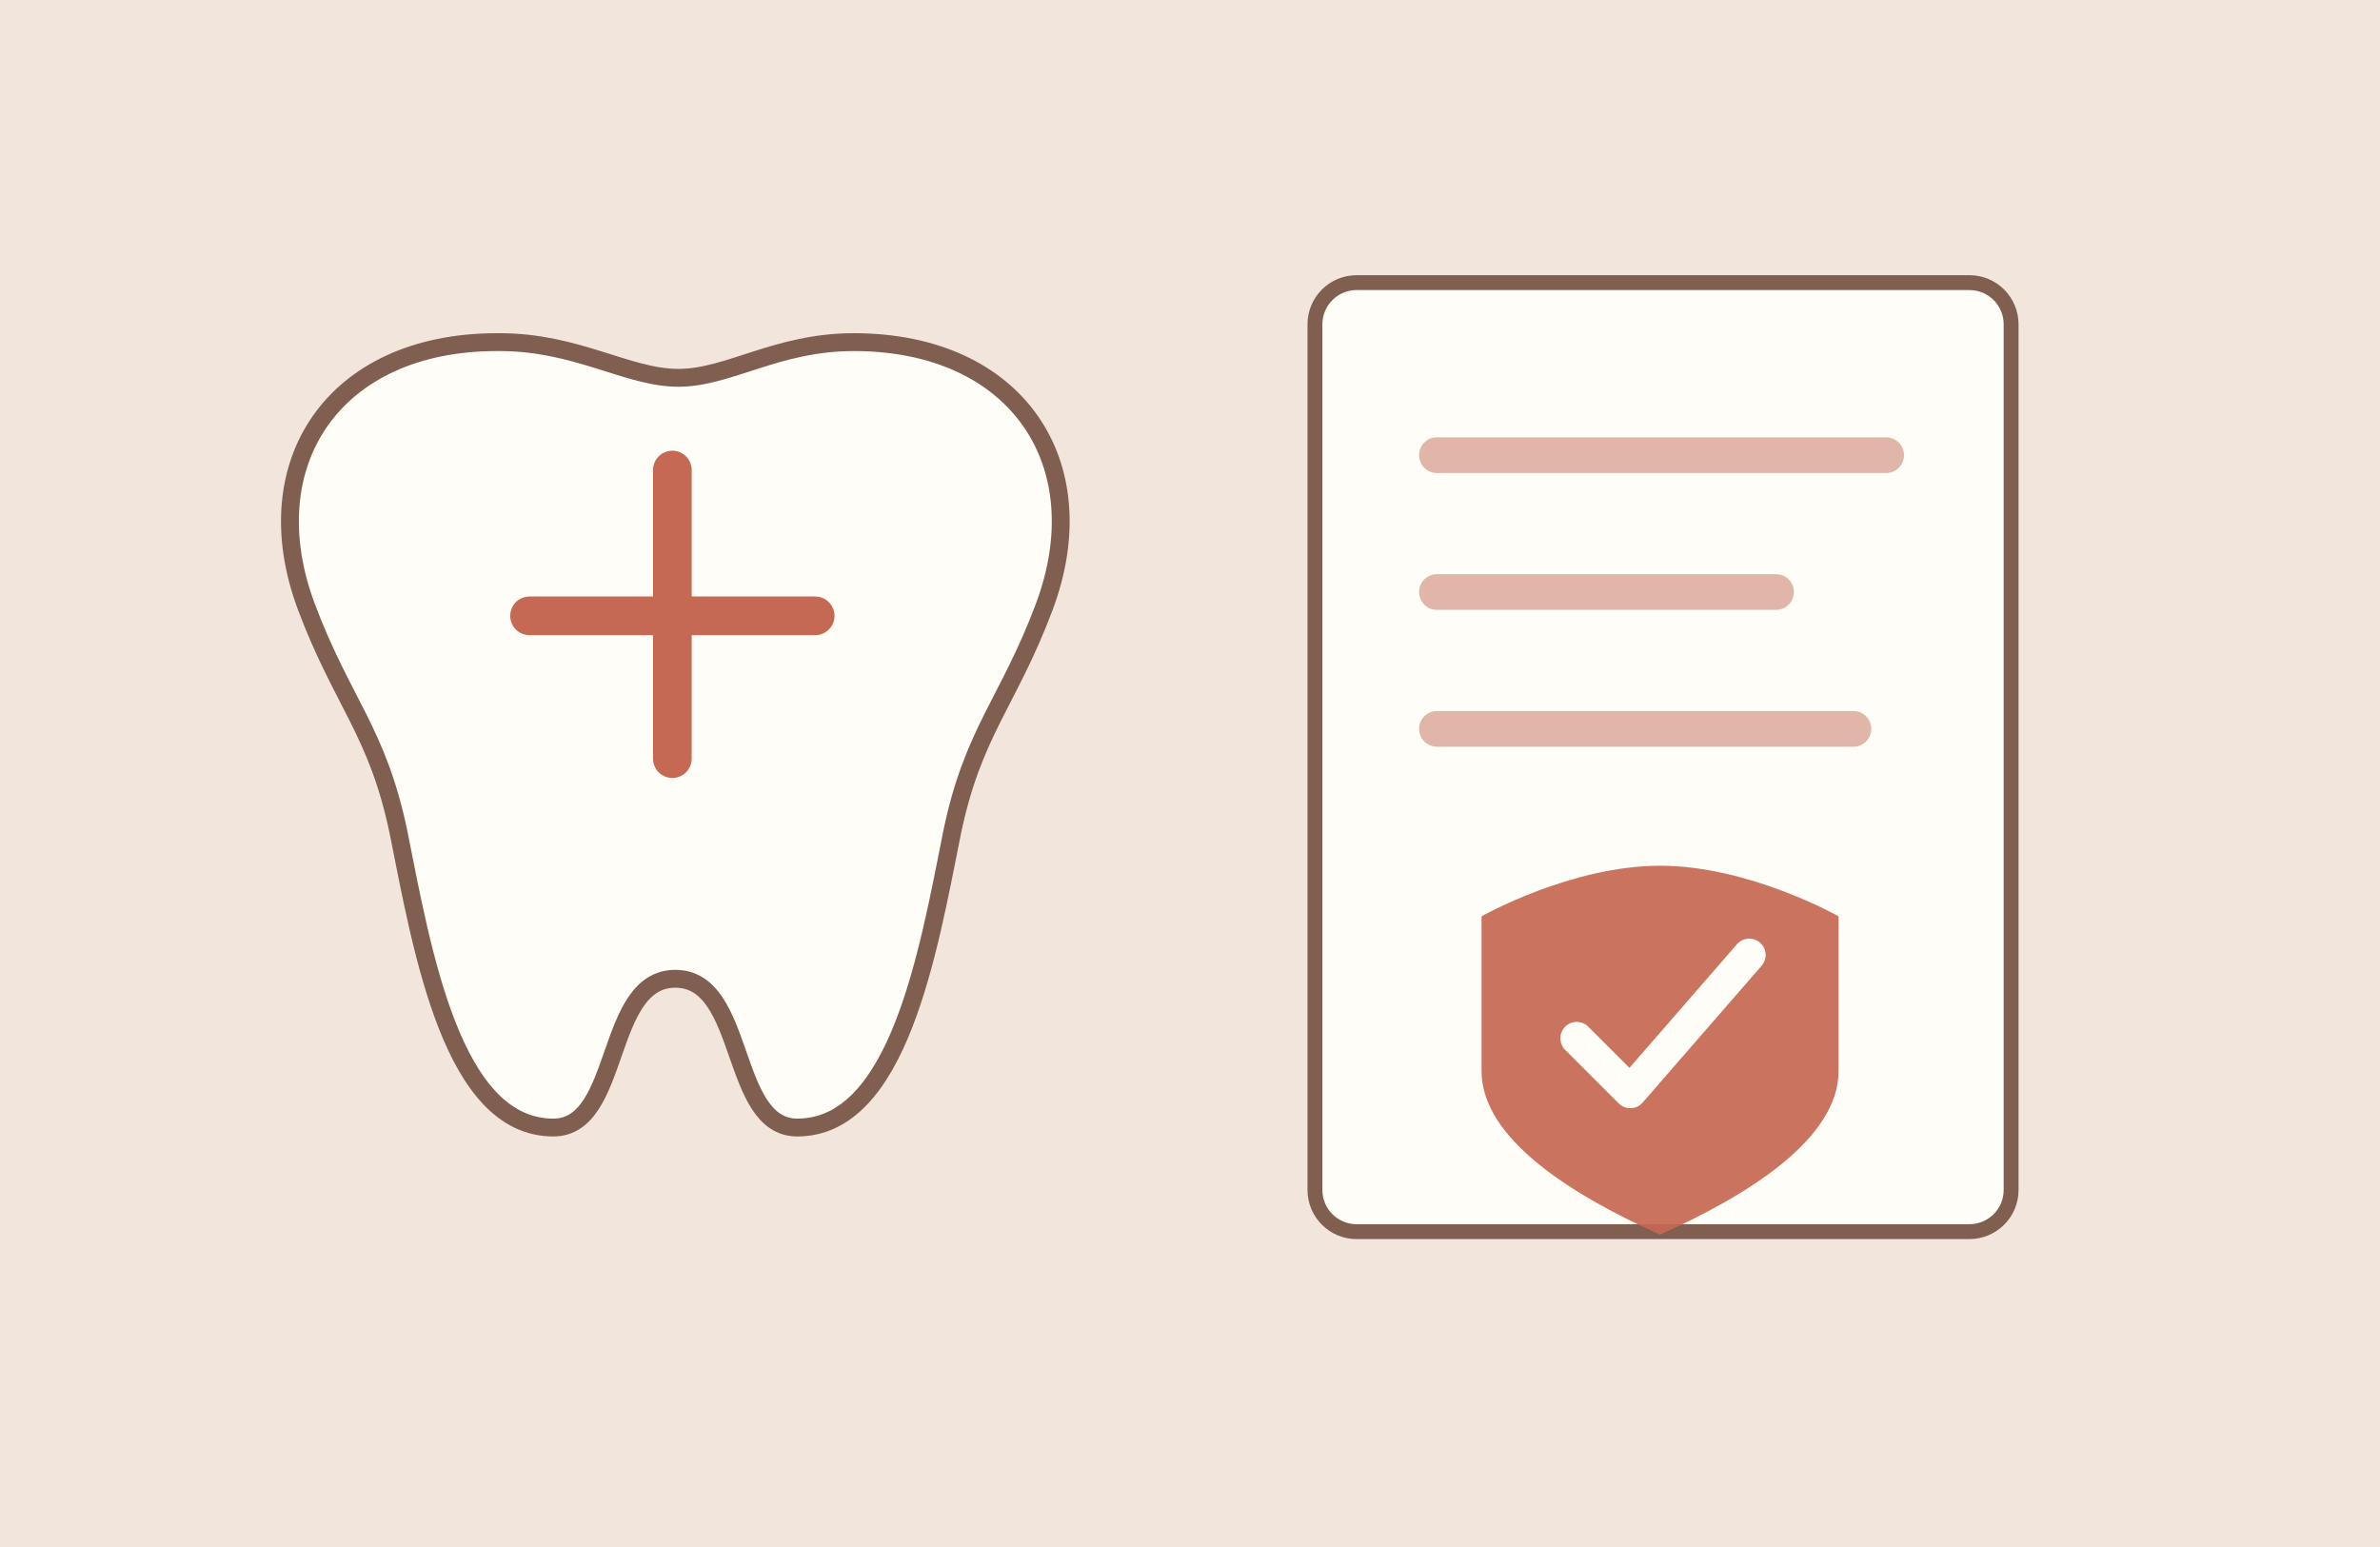
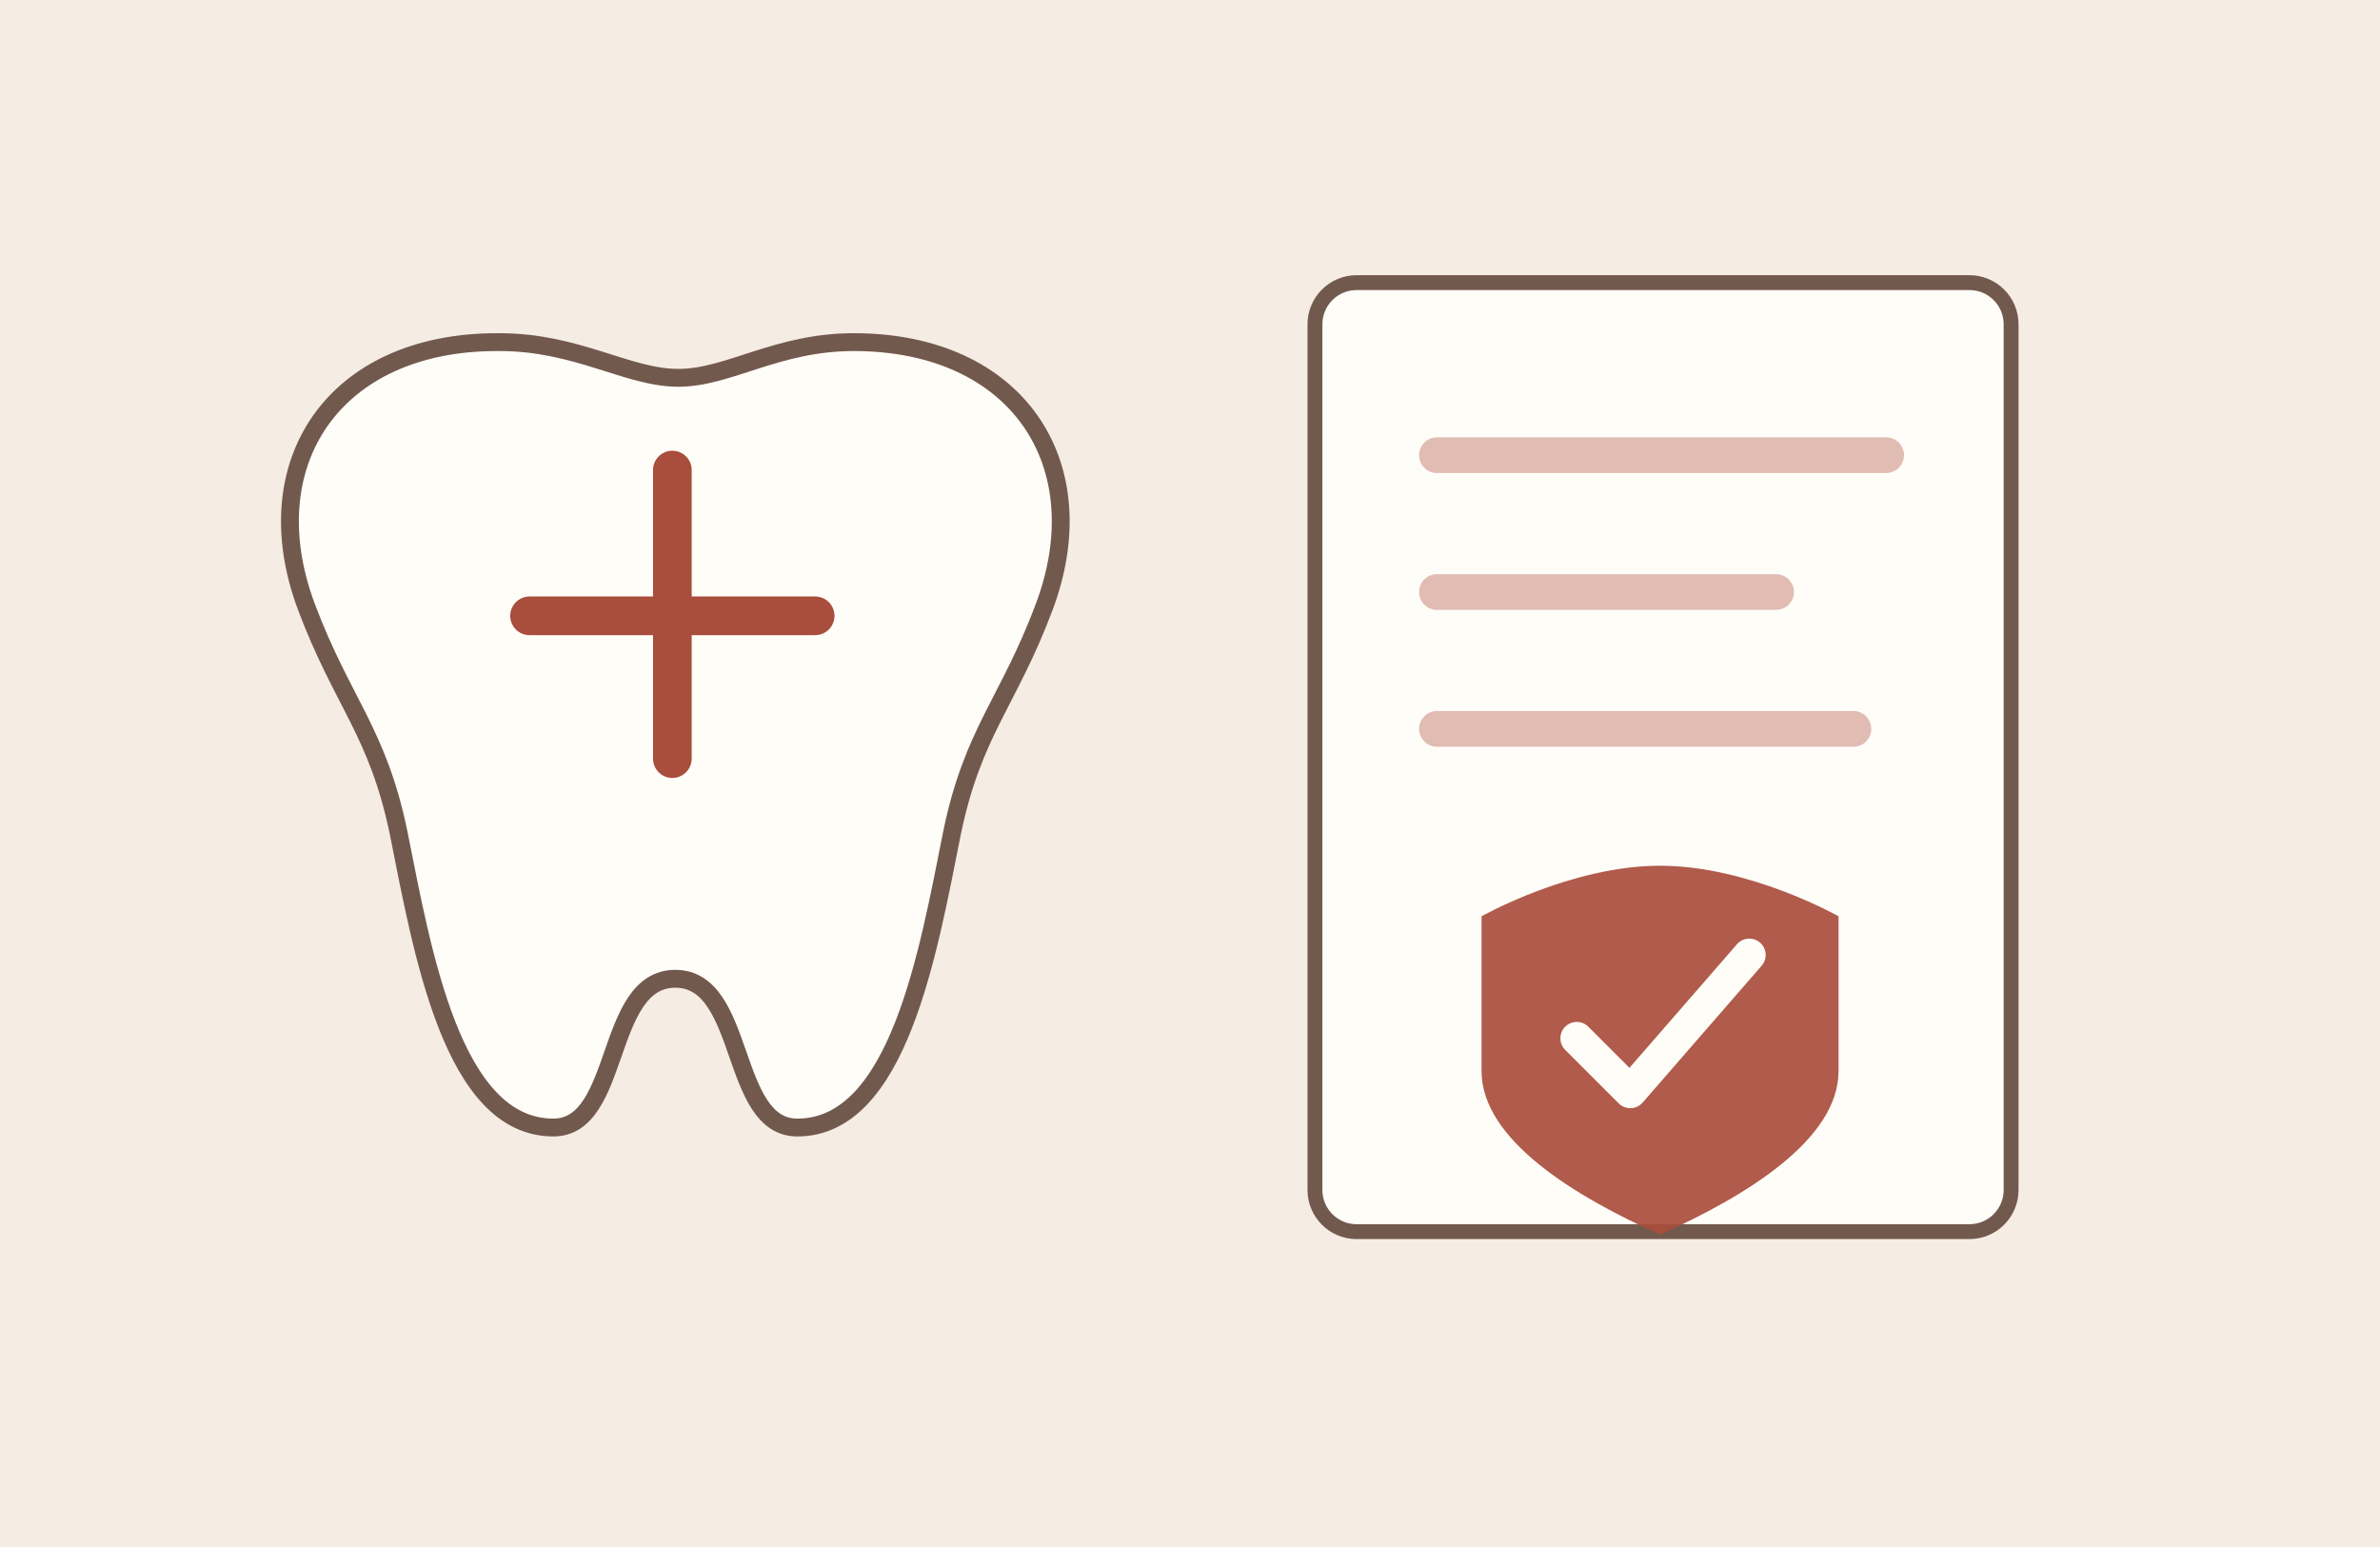
<svg xmlns="http://www.w3.org/2000/svg" viewBox="0 0 800 520" role="img" aria-labelledby="title">
-   <rect width="800" height="520" fill="#f1e5dc" />
-   <path d="M167 115c-55 0-82 41-64 89 12 32 24 42 31 76 8 40 18 99 52 99 23 0 17-50 41-50s18 50 41 50c34 0 44-59 52-99 7-34 19-44 31-76 18-48-9-89-64-89-26 0-42 12-59 12s-34-12-60-12z" fill="#fffdf7" stroke="#805e50" stroke-width="6" />
-   <path d="M226 158v97M178 207h96" stroke="#c56854" stroke-width="13" stroke-linecap="round" />
-   <rect x="442" y="95" width="234" height="319" rx="14" fill="#fffdf7" stroke="#805e50" stroke-width="5" />
-   <path d="M483 153h151M483 199h114M483 245h140" stroke="#e0b6a9" stroke-width="12" stroke-linecap="round" />
-   <path d="M558 291c30 0 60 17 60 17v52c0 23-31 42-60 55-29-13-60-32-60-55v-52s30-17 60-17z" fill="#c56854" opacity=".92" />
-   <path d="m530 349 18 18 40-46" fill="none" stroke="#fffdf7" stroke-width="11" stroke-linecap="round" stroke-linejoin="round" />
+   <rect width="800" height="520" fill="#F5ECE4" />
+   <path d="M167 115c-55 0-82 41-64 89 12 32 24 42 31 76 8 40 18 99 52 99 23 0 17-50 41-50s18 50 41 50c34 0 44-59 52-99 7-34 19-44 31-76 18-48-9-89-64-89-26 0-42 12-59 12s-34-12-60-12z" fill="#FFFDF8" stroke="#72594E" stroke-width="6" />
+   <path d="M226 158v97M178 207h96" stroke="#A94D3D" stroke-width="13" stroke-linecap="round" />
+   <rect x="442" y="95" width="234" height="319" rx="14" fill="#FFFDF8" stroke="#72594E" stroke-width="5" />
+   <path d="M483 153h151M483 199h114M483 245h140" stroke="#E0BCB2" stroke-width="12" stroke-linecap="round" />
+   <path d="M558 291c30 0 60 17 60 17v52c0 23-31 42-60 55-29-13-60-32-60-55v-52s30-17 60-17z" fill="#A94D3D" opacity=".92" />
+   <path d="m530 349 18 18 40-46" fill="none" stroke="#FFFDF8" stroke-width="11" stroke-linecap="round" stroke-linejoin="round" />
</svg>
